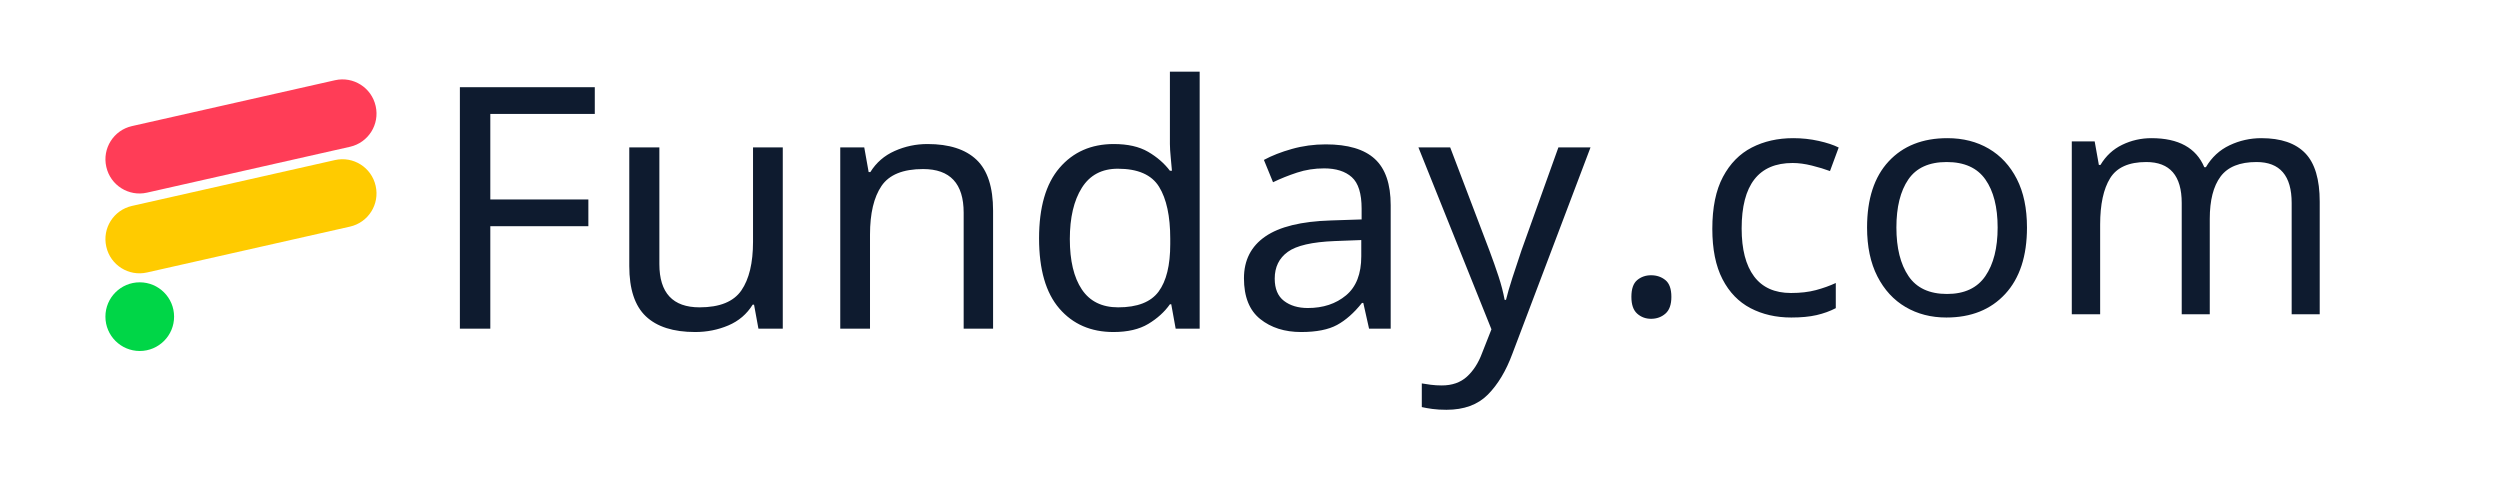
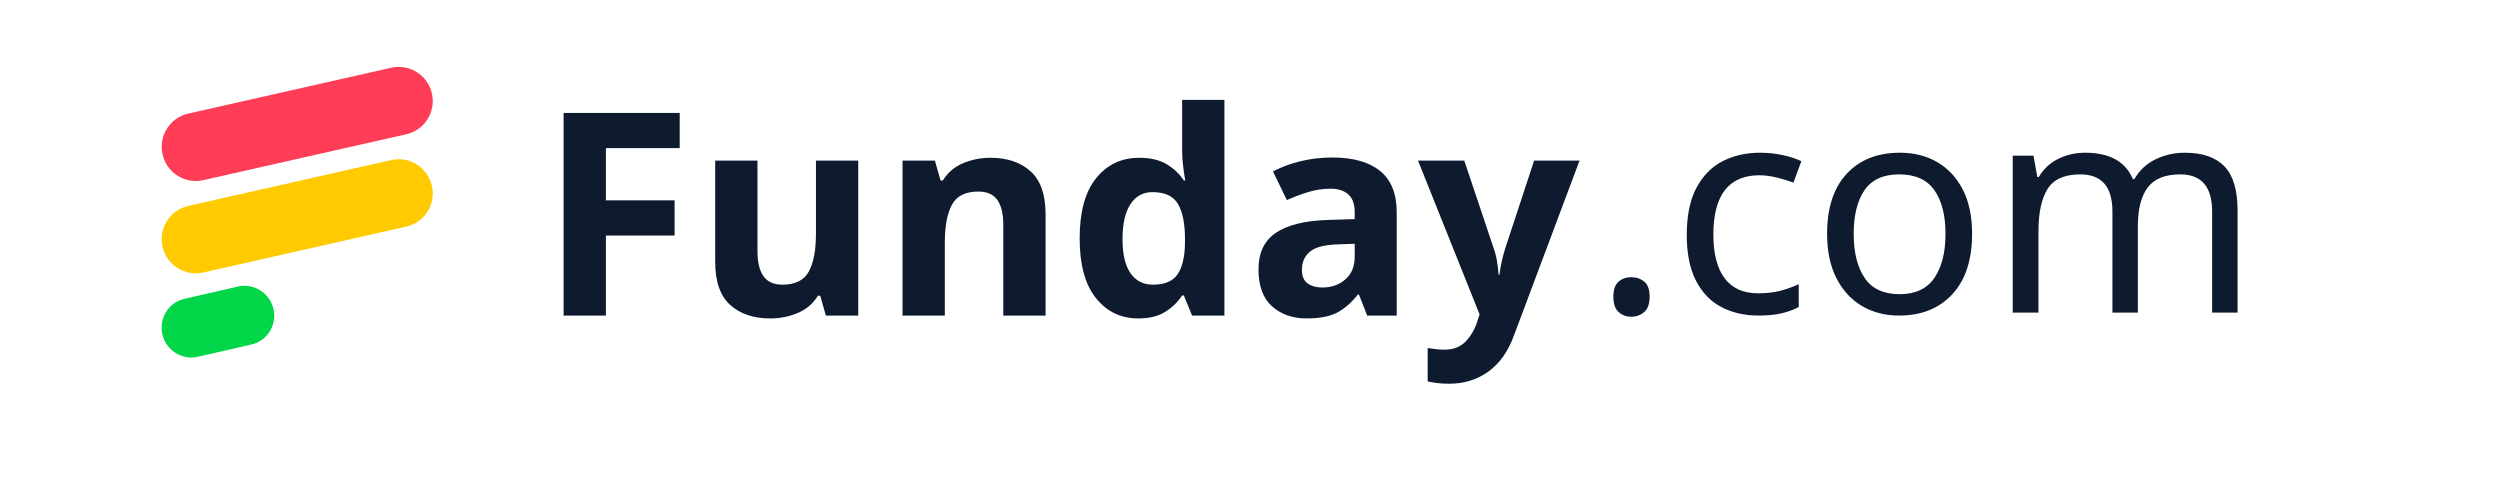
<svg xmlns="http://www.w3.org/2000/svg" width="6000" height="1187" viewBox="0 0 6000 1187">
  <defs>
    <style>
      .cls-1 {
        fill: #ff3d57;
      }

      .cls-1, .cls-2, .cls-3 {
        fill-rule: evenodd;
      }

      .cls-2 {
        fill: #ffcb00;
      }

      .cls-3 {
        fill: #00d647;
      }

      .cls-4 {
        font-size: 1041.667px;
-         font-weight: 500;
+         font-weight: 700;
      }

      .cls-4, .cls-5 {
        fill: #0e1b2f;
        text-anchor: middle;
        font-family: Poppins;
      }

      .cls-5 {
        font-size: 416.667px;
-         font-weight: 200;
+         font-weight: 500;
      }
    </style>
  </defs>
-   <path class="cls-1" d="M316.613,302.641L803.966,192.55a81.619,81.619,0,0,1,97.555,61.663l0.1,0.457a81.576,81.576,0,0,1-61.543,97.6L352.728,462.363A81.62,81.62,0,0,1,255.173,400.7l-0.1-.457A81.576,81.576,0,0,1,316.613,302.641Z" />
-   <path id="Rectangle_1_copy" data-name="Rectangle 1 copy" class="cls-2" d="M316.594,494.231L803.946,384.14A81.619,81.619,0,0,1,901.5,445.8l0.1,0.458a81.577,81.577,0,0,1-61.543,97.6L352.709,653.953a81.619,81.619,0,0,1-97.555-61.663l-0.1-.457A81.576,81.576,0,0,1,316.594,494.231Z" />
-   <path class="cls-3" d="M335.274,677.565A82.406,82.406,0,1,1,253,759.971,82.339,82.339,0,0,1,335.274,677.565Z" />
-   <text id="Funday" class="cls-4" transform="translate(2421.12 788.737) scale(0.779 0.779)">
+   <path class="cls-1" d="M451.613,272.641L938.966,162.55a81.616,81.616,0,0,1,97.554,61.662l0.1,0.458a81.574,81.574,0,0,1-61.539,97.6L487.728,432.363A81.619,81.619,0,0,1,390.173,370.7l-0.1-.457A81.578,81.578,0,0,1,451.613,272.641Z" />
+   <path id="Rectangle_1_copy" data-name="Rectangle 1 copy" class="cls-2" d="M451.594,494.231L938.946,384.14A81.615,81.615,0,0,1,1036.5,445.8l0.1,0.458a81.567,81.567,0,0,1-61.538,97.6L487.709,653.953a81.619,81.619,0,0,1-97.555-61.663l-0.1-.457A81.578,81.578,0,0,1,451.594,494.231Z" />
+   <path class="cls-3" d="M442.565,717.193l128.423-29.464c38.149-8.752,76.339,15.286,85.3,53.691s-14.7,76.634-52.852,85.387L475.012,856.271c-38.149,8.752-76.339-15.286-85.3-53.691S404.416,725.946,442.565,717.193Z" />
+   <text id="Funday" class="cls-4" transform="translate(2541.096 757.441) scale(0.654 0.654)">
    <tspan x="0">Funday</tspan>
  </text>
-   <text id="_.com" data-name=".com" class="cls-5" transform="translate(4744.8 754.29) scale(1.857 1.858)">
+   <text id="_.com" data-name=".com" class="cls-5" transform="translate(4624.278 750.312) scale(1.684 1.687)">
    <tspan x="0">.com</tspan>
  </text>
</svg>
